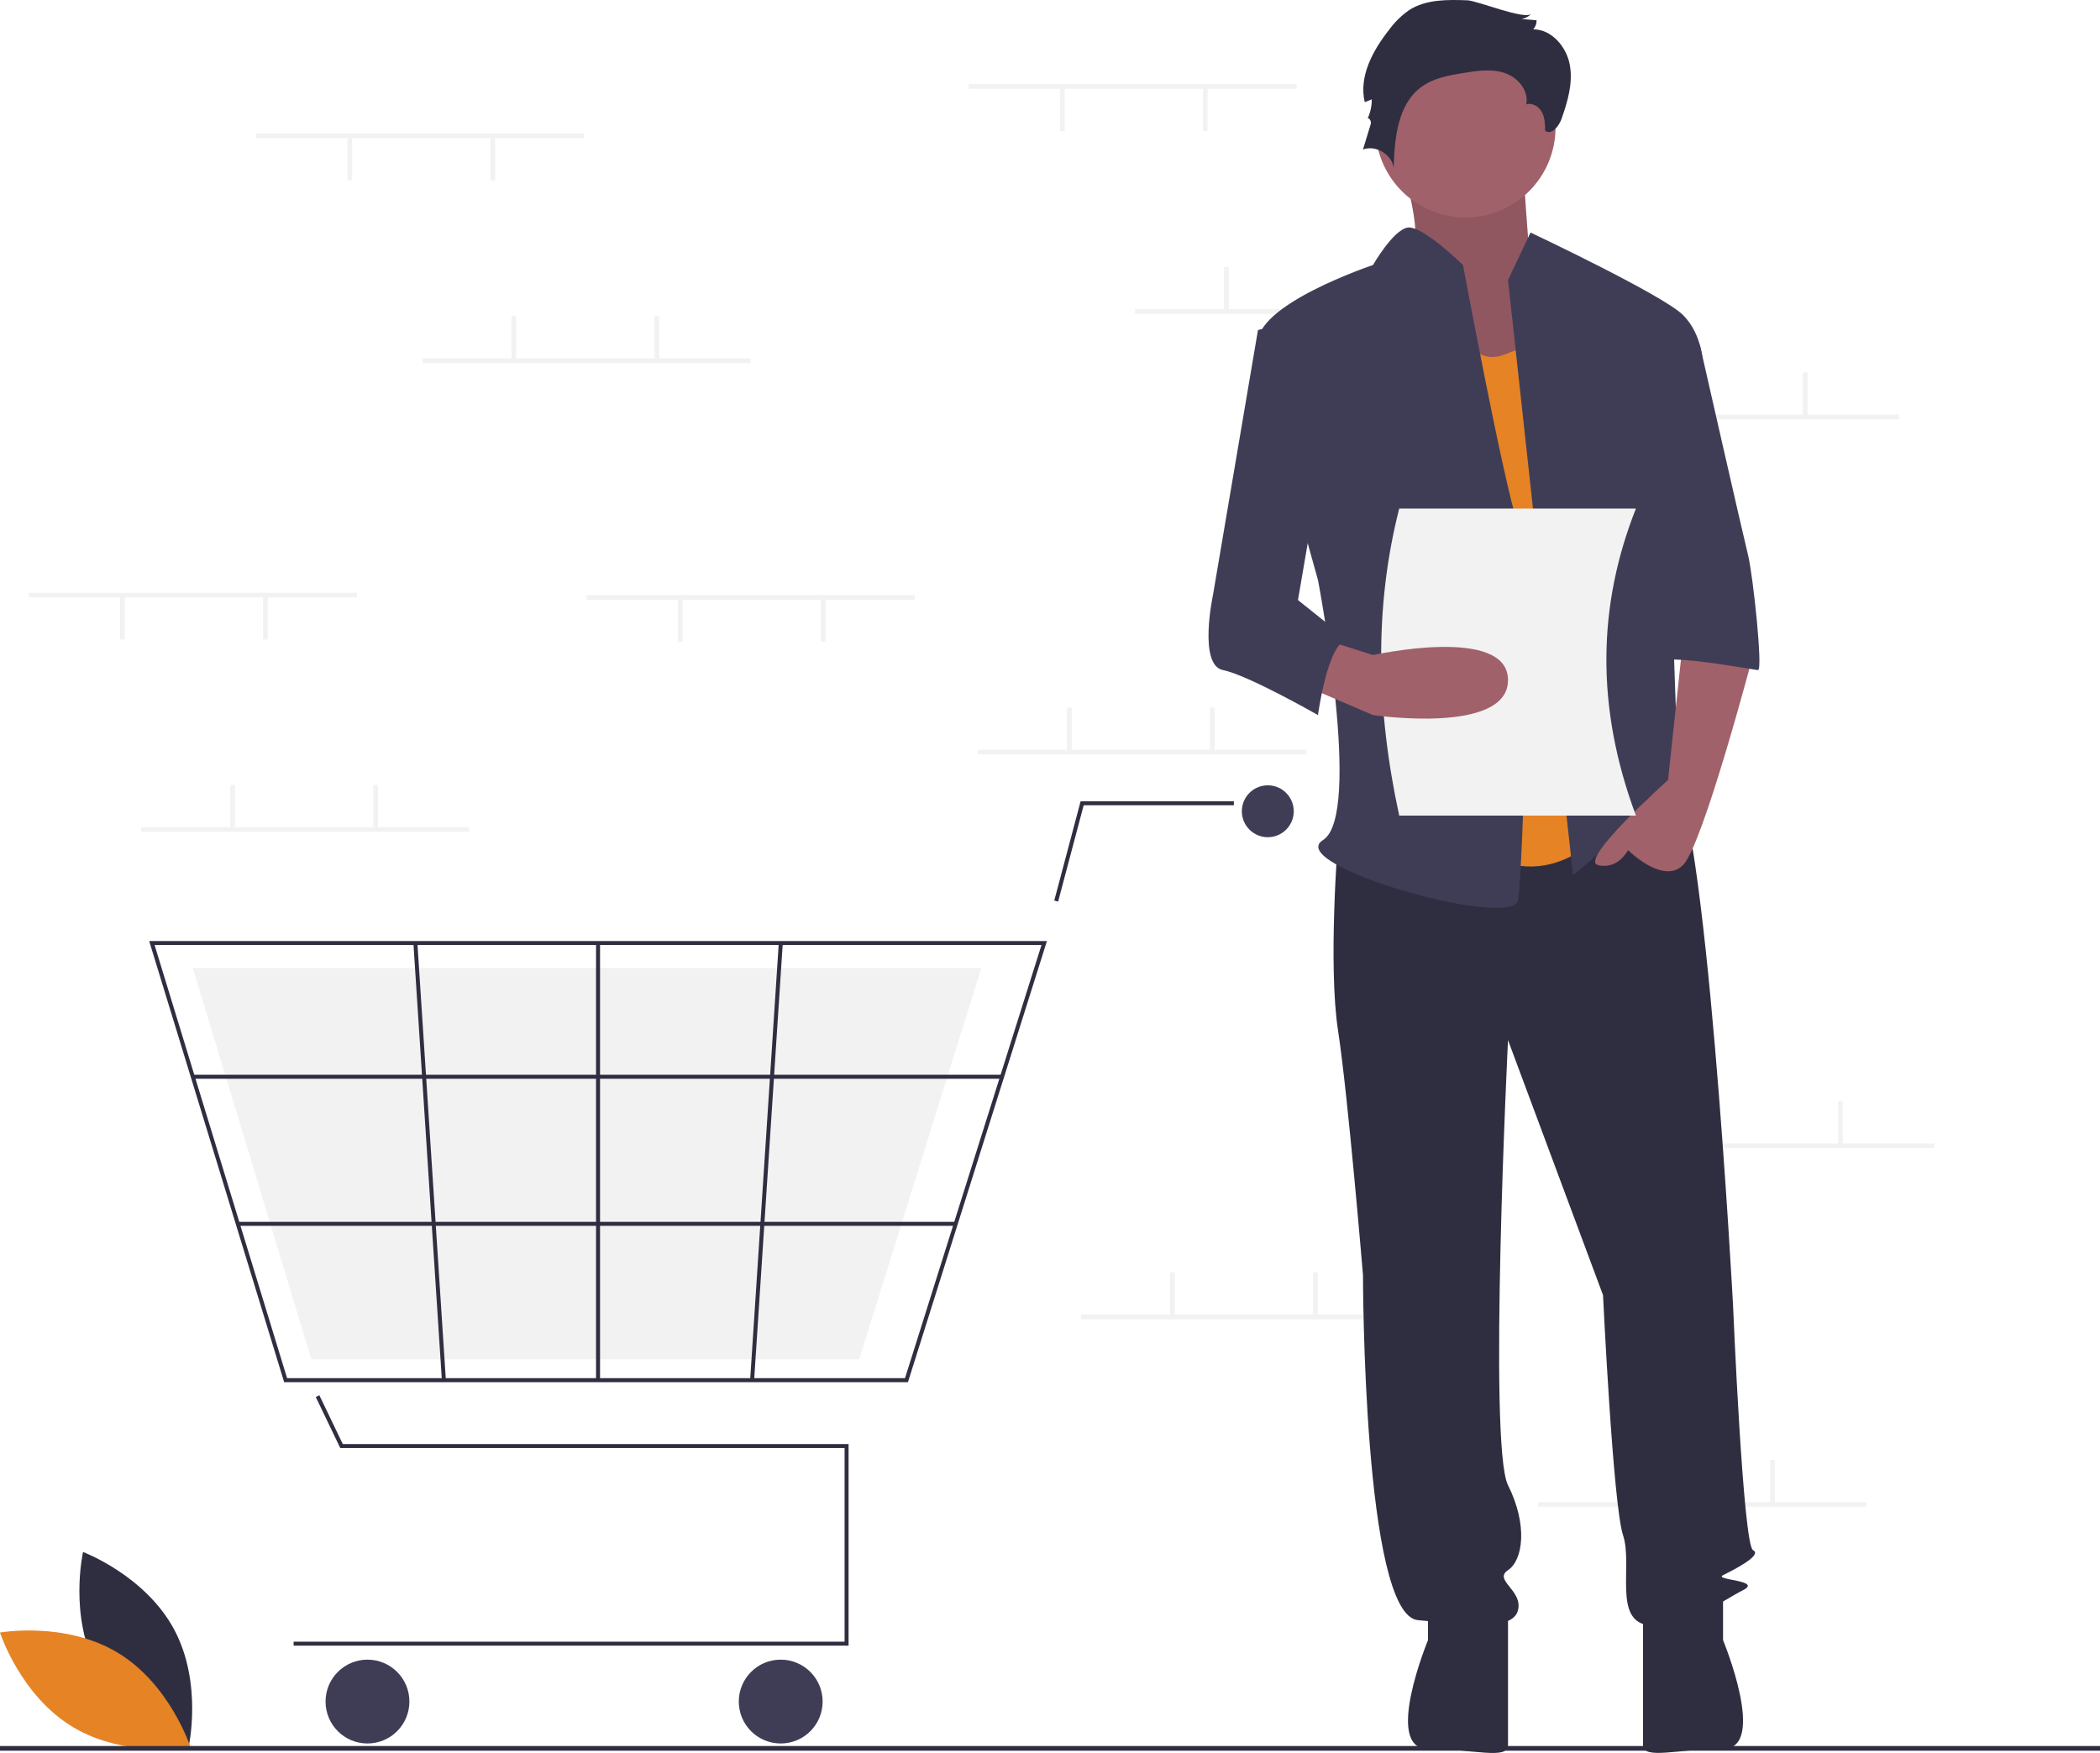
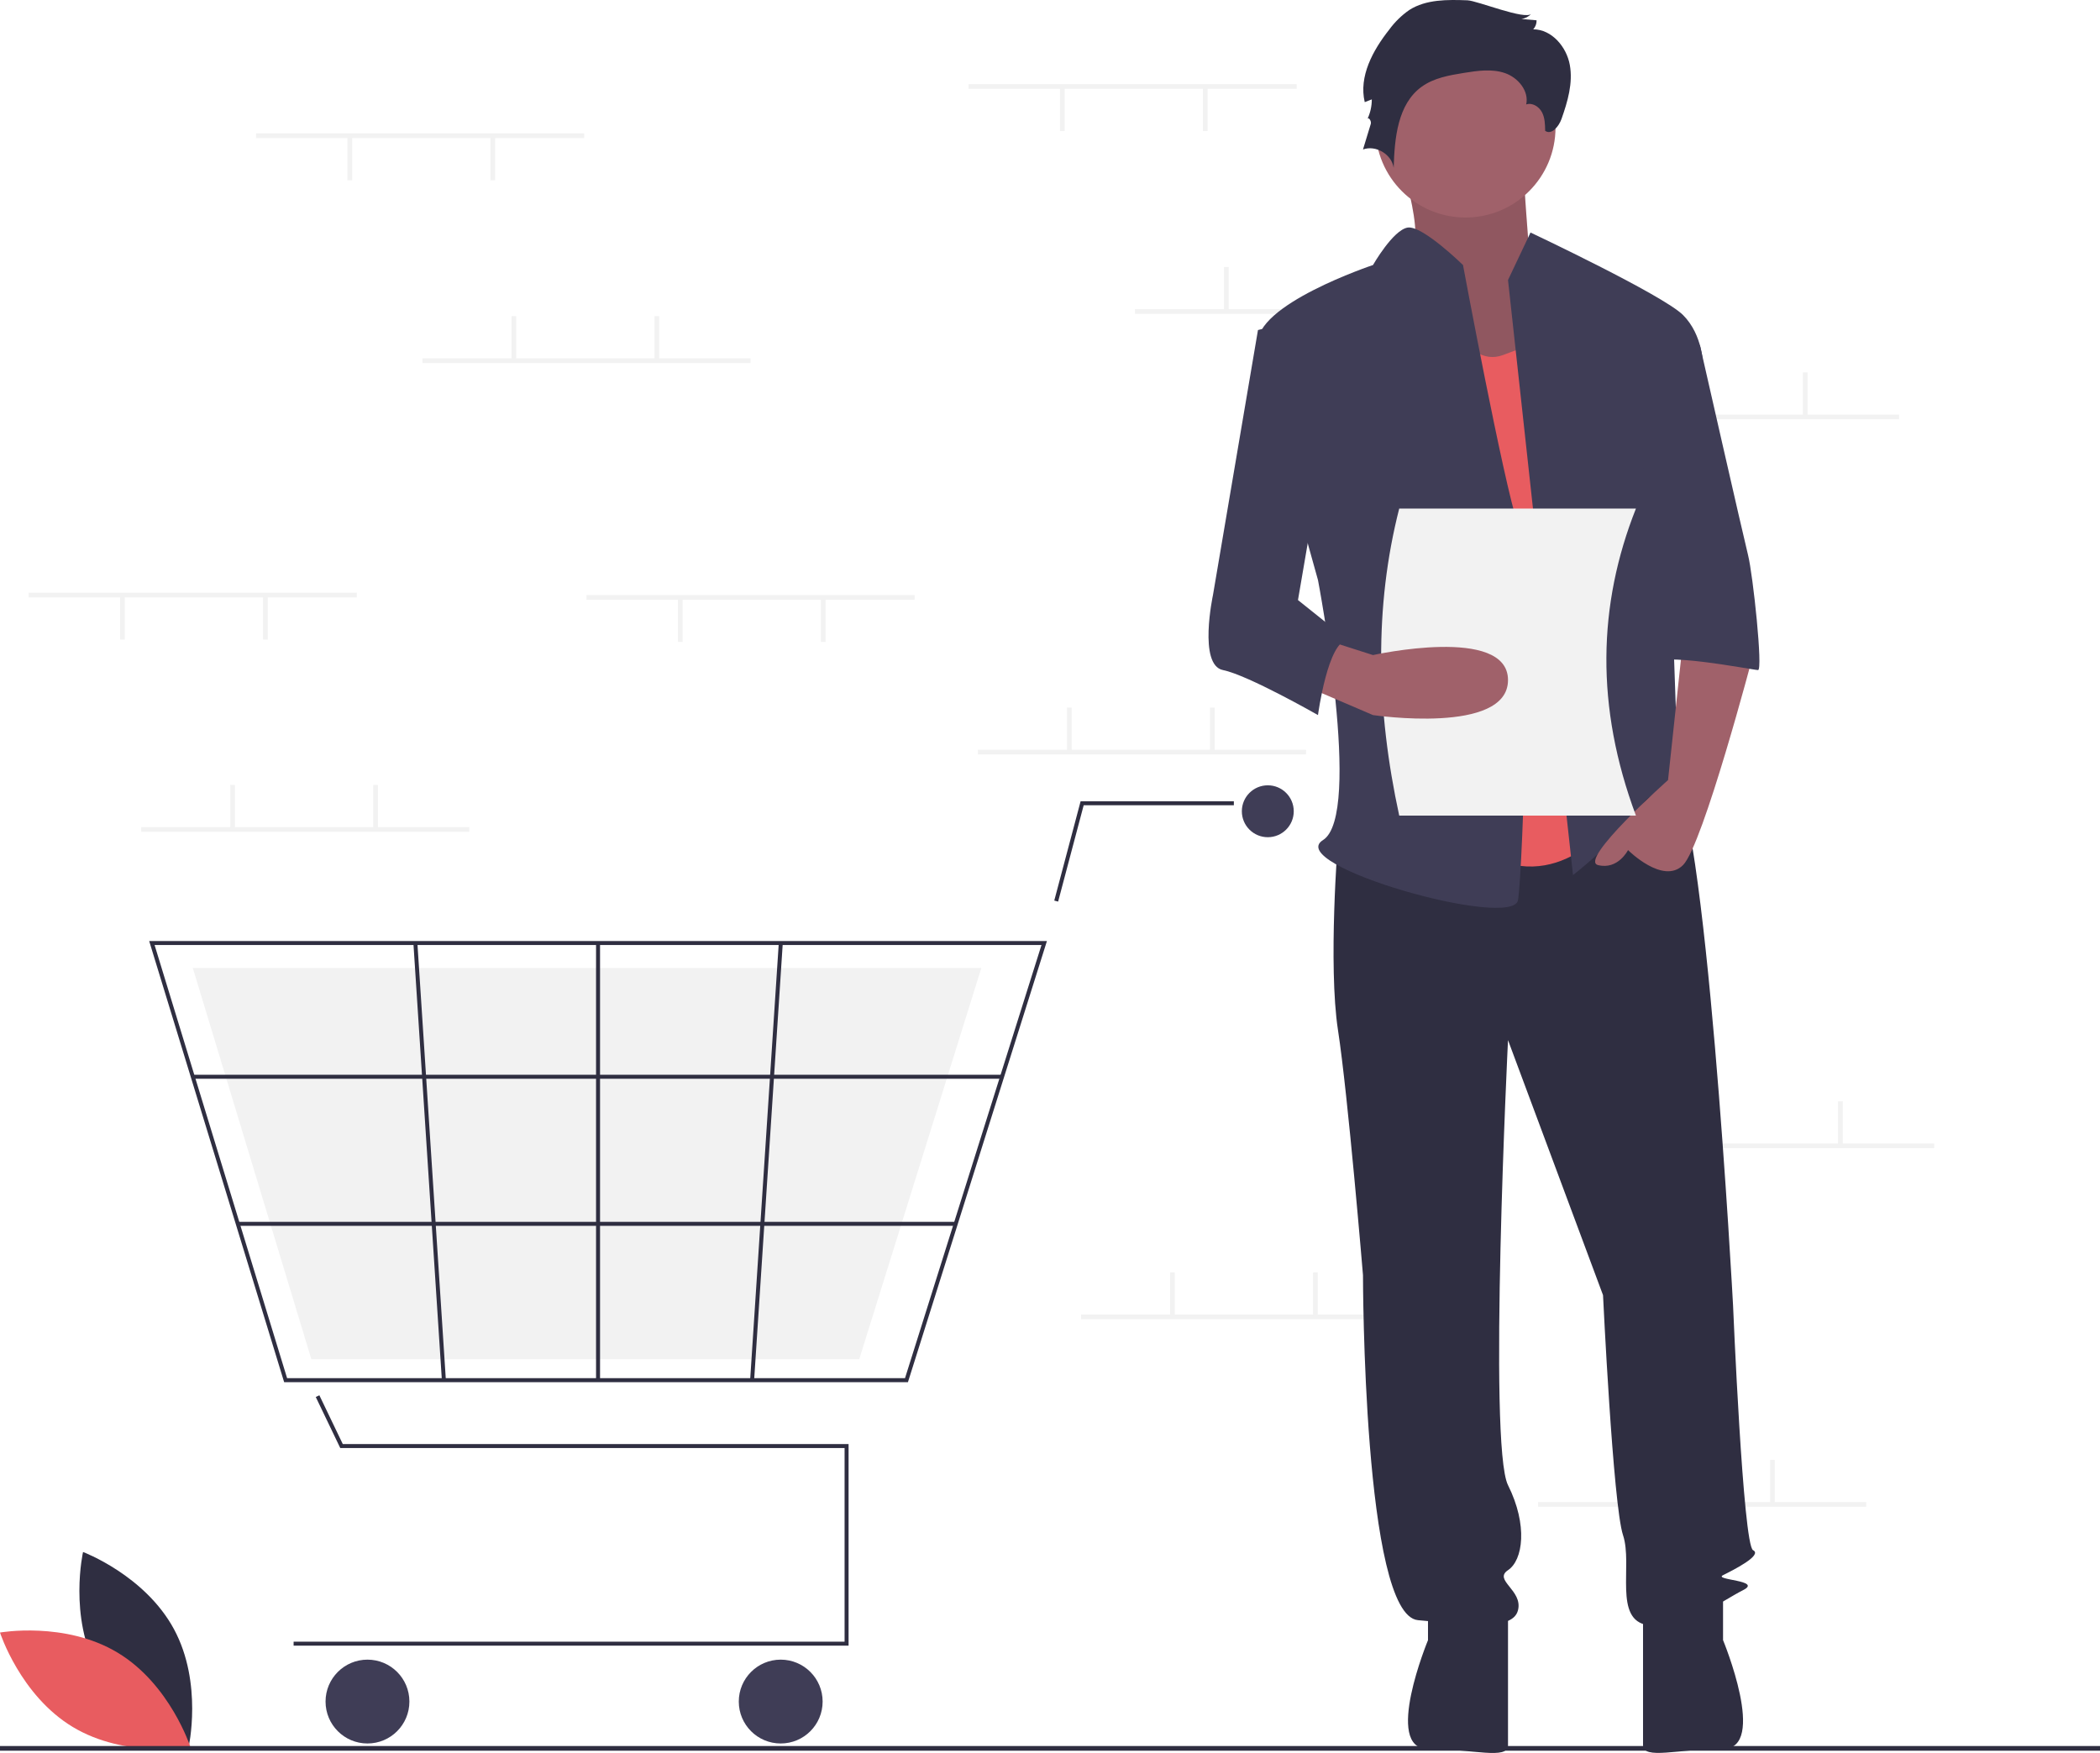
<svg xmlns="http://www.w3.org/2000/svg" data-name="Layer 1" width="896" height="747.971" viewBox="0 0 896 747.971">
  <path d="M193.634,788.752c12.428,23.049,38.806,32.944,38.806,32.944s6.227-27.475-6.201-50.524-38.806-32.944-38.806-32.944S181.206,765.703,193.634,788.752Z" transform="translate(-152 -76.01429)" fill="#2f2e41" />
-   <path d="M202.177,781.169c22.438,13.5,31.08,40.314,31.08,40.314s-27.738,4.927-50.177-8.573S152,772.596,152,772.596,179.738,767.67,202.177,781.169Z" transform="translate(-152 -76.01429)" fill="#e58325" />
+   <path d="M202.177,781.169c22.438,13.5,31.08,40.314,31.08,40.314s-27.738,4.927-50.177-8.573S152,772.596,152,772.596,179.738,767.67,202.177,781.169Z" transform="translate(-152 -76.01429)" fill="#E85C60" />
  <rect x="413.248" y="35.908" width="140" height="2" fill="#f2f2f2" />
  <rect x="513.249" y="37.408" width="2" height="18.5" fill="#f2f2f2" />
  <rect x="452.248" y="37.408" width="2" height="18.5" fill="#f2f2f2" />
  <rect x="484.248" y="131.908" width="140" height="2" fill="#f2f2f2" />
  <rect x="522.249" y="113.908" width="2" height="18.5" fill="#f2f2f2" />
  <rect x="583.249" y="113.908" width="2" height="18.5" fill="#f2f2f2" />
  <rect x="670.249" y="176.908" width="140" height="2" fill="#f2f2f2" />
  <rect x="708.249" y="158.908" width="2" height="18.5" fill="#f2f2f2" />
  <rect x="769.249" y="158.908" width="2" height="18.5" fill="#f2f2f2" />
  <rect x="656.249" y="640.908" width="140" height="2" fill="#f2f2f2" />
  <rect x="694.249" y="622.908" width="2" height="18.5" fill="#f2f2f2" />
  <rect x="755.249" y="622.908" width="2" height="18.5" fill="#f2f2f2" />
  <rect x="417.248" y="319.908" width="140" height="2" fill="#f2f2f2" />
  <rect x="455.248" y="301.908" width="2" height="18.5" fill="#f2f2f2" />
  <rect x="516.249" y="301.908" width="2" height="18.5" fill="#f2f2f2" />
  <rect x="461.248" y="560.908" width="140" height="2" fill="#f2f2f2" />
  <rect x="499.248" y="542.908" width="2" height="18.5" fill="#f2f2f2" />
  <rect x="560.249" y="542.908" width="2" height="18.5" fill="#f2f2f2" />
  <rect x="685.249" y="487.908" width="140" height="2" fill="#f2f2f2" />
  <rect x="723.249" y="469.908" width="2" height="18.5" fill="#f2f2f2" />
  <rect x="784.249" y="469.908" width="2" height="18.5" fill="#f2f2f2" />
  <polygon points="362.06 702.184 125.274 702.184 125.274 700.481 360.356 700.481 360.356 617.861 145.18 617.861 134.727 596.084 136.263 595.347 146.252 616.157 362.06 616.157 362.06 702.184" fill="#2f2e41" />
  <circle cx="156.789" cy="726.033" r="17.887" fill="#3f3d56" />
  <circle cx="333.101" cy="726.033" r="17.887" fill="#3f3d56" />
  <circle cx="540.927" cy="346.153" r="11.073" fill="#3f3d56" />
  <path d="M539.385,665.767H273.237L215.648,477.531H598.693l-.349,1.108Zm-264.889-1.704H538.136l58.234-184.83H217.951Z" transform="translate(-152 -76.01429)" fill="#2f2e41" />
  <polygon points="366.61 579.958 132.842 579.958 82.26 413.015 418.701 413.015 418.395 413.998 366.61 579.958" fill="#f2f2f2" />
  <polygon points="451.465 384.7 449.818 384.263 461.059 341.894 526.448 341.894 526.448 343.598 462.37 343.598 451.465 384.7" fill="#2f2e41" />
  <rect x="82.258" y="458.584" width="345.293" height="1.704" fill="#2f2e41" />
  <rect x="101.459" y="521.344" width="306.319" height="1.704" fill="#2f2e41" />
  <rect x="254.314" y="402.368" width="1.704" height="186.533" fill="#2f2e41" />
  <rect x="385.557" y="570.797" width="186.929" height="1.704" transform="translate(-274.7392 936.235) rotate(-86.24919)" fill="#2f2e41" />
  <rect x="334.457" y="478.185" width="1.704" height="186.929" transform="translate(-188.4687 -52.99638) rotate(-3.729)" fill="#2f2e41" />
  <rect y="745" width="896" height="2" fill="#2f2e41" />
  <path d="M747.411,137.89s14.618,41.606,5.622,48.007S783.394,244.573,783.394,244.573l47.229-12.802-25.863-43.74s-3.373-43.74-3.373-50.141S747.411,137.89,747.411,137.89Z" transform="translate(-152 -76.01429)" fill="#a0616a" />
  <path d="M747.411,137.89s14.618,41.606,5.622,48.007S783.394,244.573,783.394,244.573l47.229-12.802-25.863-43.74s-3.373-43.74-3.373-50.141S747.411,137.89,747.411,137.89Z" transform="translate(-152 -76.01429)" opacity="0.1" />
  <path d="M722.874,434.468s-4.267,53.341,0,81.079,10.668,104.549,10.668,104.549,0,145.089,23.47,147.222,40.539,4.267,42.673-4.267-10.668-12.802-4.267-17.069,8.535-19.203,0-36.272,0-189.895,0-189.895l40.539,108.816s4.267,89.614,8.535,102.415-4.267,36.272,10.668,38.406,32.005-10.668,40.539-14.936-12.802-4.267-8.535-6.401,17.069-8.535,12.802-10.668-8.535-104.549-8.535-104.549S879.697,414.199,864.762,405.664s-24.537,6.166-24.537,6.166Z" transform="translate(-152 -76.01429)" fill="#2f2e41" />
  <path d="M761.279,758.784v17.069s-19.203,46.399,0,46.399,34.138,4.808,34.138-1.593V763.051Z" transform="translate(-152 -76.01429)" fill="#2f2e41" />
  <path d="M887.165,758.754v17.069s19.203,46.399,0,46.399-34.138,4.808-34.138-1.593V763.021Z" transform="translate(-152 -76.01429)" fill="#2f2e41" />
  <circle cx="625.282" cy="54.408" r="38.406" fill="#a0616a" />
-   <path d="M765.547,201.9s10.668,32.005,27.738,25.604l17.069-6.401L840.225,425.934s-23.47,34.138-57.609,12.802S765.547,201.9,765.547,201.9Z" transform="translate(-152 -76.01429)" fill="#e58325" />
+   <path d="M765.547,201.9s10.668,32.005,27.738,25.604l17.069-6.401L840.225,425.934s-23.47,34.138-57.609,12.802S765.547,201.9,765.547,201.9Z" transform="translate(-152 -76.01429)" fill="#E85C60" />
  <path d="M795.418,195.499l9.601-20.27s56.542,26.671,65.076,35.205,8.535,21.337,8.535,21.337l-14.936,53.341s4.267,117.351,4.267,121.618,14.936,27.738,4.267,19.203-12.802-17.069-21.337-4.267-27.738,27.738-27.738,27.738Z" transform="translate(-152 -76.01429)" fill="#3f3d56" />
  <path d="M870.096,349.122l-6.401,59.742s-38.406,34.138-29.871,36.272,12.802-6.401,12.802-6.401,14.936,14.936,23.47,6.401S899.967,355.523,899.967,355.523Z" transform="translate(-152 -76.01429)" fill="#a0616a" />
  <path d="M778.1,76.144c-8.514-.304-17.625-.455-24.804,4.133a36.313,36.313,0,0,0-8.572,8.392c-6.992,8.838-13.033,19.959-10.436,30.925l3.016-1.176a19.751,19.751,0,0,1-1.905,8.463c.425-1.235,1.847.762,1.466,2.011L733.543,139.792c5.462-2.002,12.257,2.052,13.088,7.81.38-12.661,1.693-27.18,11.964-34.593,5.18-3.739,11.735-4.88,18.042-5.894,5.818-.935,11.918-1.827,17.491.089s10.319,7.615,9.055,13.371c2.57-.885,5.444.906,6.713,3.309s1.337,5.237,1.375,7.955c2.739,1.936,5.856-1.908,6.973-5.071,2.62-7.424,4.949-15.327,3.538-23.073s-7.723-15.148-15.596-15.174a5.467,5.467,0,0,0,1.422-3.849l-6.489-.548a7.172,7.172,0,0,0,4.286-2.26C802.798,84.731,782.313,76.295,778.1,76.144Z" transform="translate(-152 -76.01429)" fill="#2f2e41" />
  <path d="M776.215,189.098s-17.369-17.021-23.62-15.978S737.809,189.098,737.809,189.098s-51.208,17.069-49.074,34.138S714.339,323.518,714.339,323.518s19.203,100.282,2.134,110.95,81.079,38.406,83.213,25.604,6.401-140.821,0-160.024S776.215,189.098,776.215,189.098Z" transform="translate(-152 -76.01429)" fill="#3f3d56" />
  <path d="M850.893,223.236h26.383S895.7,304.315,897.833,312.85s6.401,49.074,4.267,49.074-44.807-8.535-44.807-2.134Z" transform="translate(-152 -76.01429)" fill="#3f3d56" />
  <path d="M850,424.014H749c-9.856-45.34-10.68-89.146,0-131H850C833.701,334.115,832.682,377.621,850,424.014Z" transform="translate(-152 -76.01429)" fill="#f2f2f2" />
  <path d="M707.938,368.325,737.809,381.127s57.609,8.535,57.609-14.936-57.609-10.668-57.609-10.668L718.605,349.383Z" transform="translate(-152 -76.01429)" fill="#a0616a" />
  <path d="M714.339,210.435l-25.604,6.401L669.532,329.919s-6.401,29.871,4.267,32.005S714.339,381.127,714.339,381.127s4.267-32.005,12.802-32.005L705.804,332.053,718.606,257.375Z" transform="translate(-152 -76.01429)" fill="#3f3d56" />
  <rect x="60.248" y="352.908" width="140" height="2" fill="#f2f2f2" />
  <rect x="98.249" y="334.908" width="2" height="18.5" fill="#f2f2f2" />
  <rect x="159.249" y="334.908" width="2" height="18.5" fill="#f2f2f2" />
  <rect x="109.249" y="56.908" width="140" height="2" fill="#f2f2f2" />
  <rect x="209.249" y="58.408" width="2" height="18.5" fill="#f2f2f2" />
  <rect x="148.249" y="58.408" width="2" height="18.5" fill="#f2f2f2" />
  <rect x="250.249" y="253.908" width="140" height="2" fill="#f2f2f2" />
  <rect x="350.248" y="255.408" width="2" height="18.5" fill="#f2f2f2" />
  <rect x="289.248" y="255.408" width="2" height="18.5" fill="#f2f2f2" />
  <rect x="12.248" y="252.908" width="140" height="2" fill="#f2f2f2" />
  <rect x="112.249" y="254.408" width="2" height="18.5" fill="#f2f2f2" />
  <rect x="51.248" y="254.408" width="2" height="18.5" fill="#f2f2f2" />
  <rect x="180.249" y="152.908" width="140" height="2" fill="#f2f2f2" />
  <rect x="218.249" y="134.908" width="2" height="18.5" fill="#f2f2f2" />
  <rect x="279.248" y="134.908" width="2" height="18.5" fill="#f2f2f2" />
</svg>
